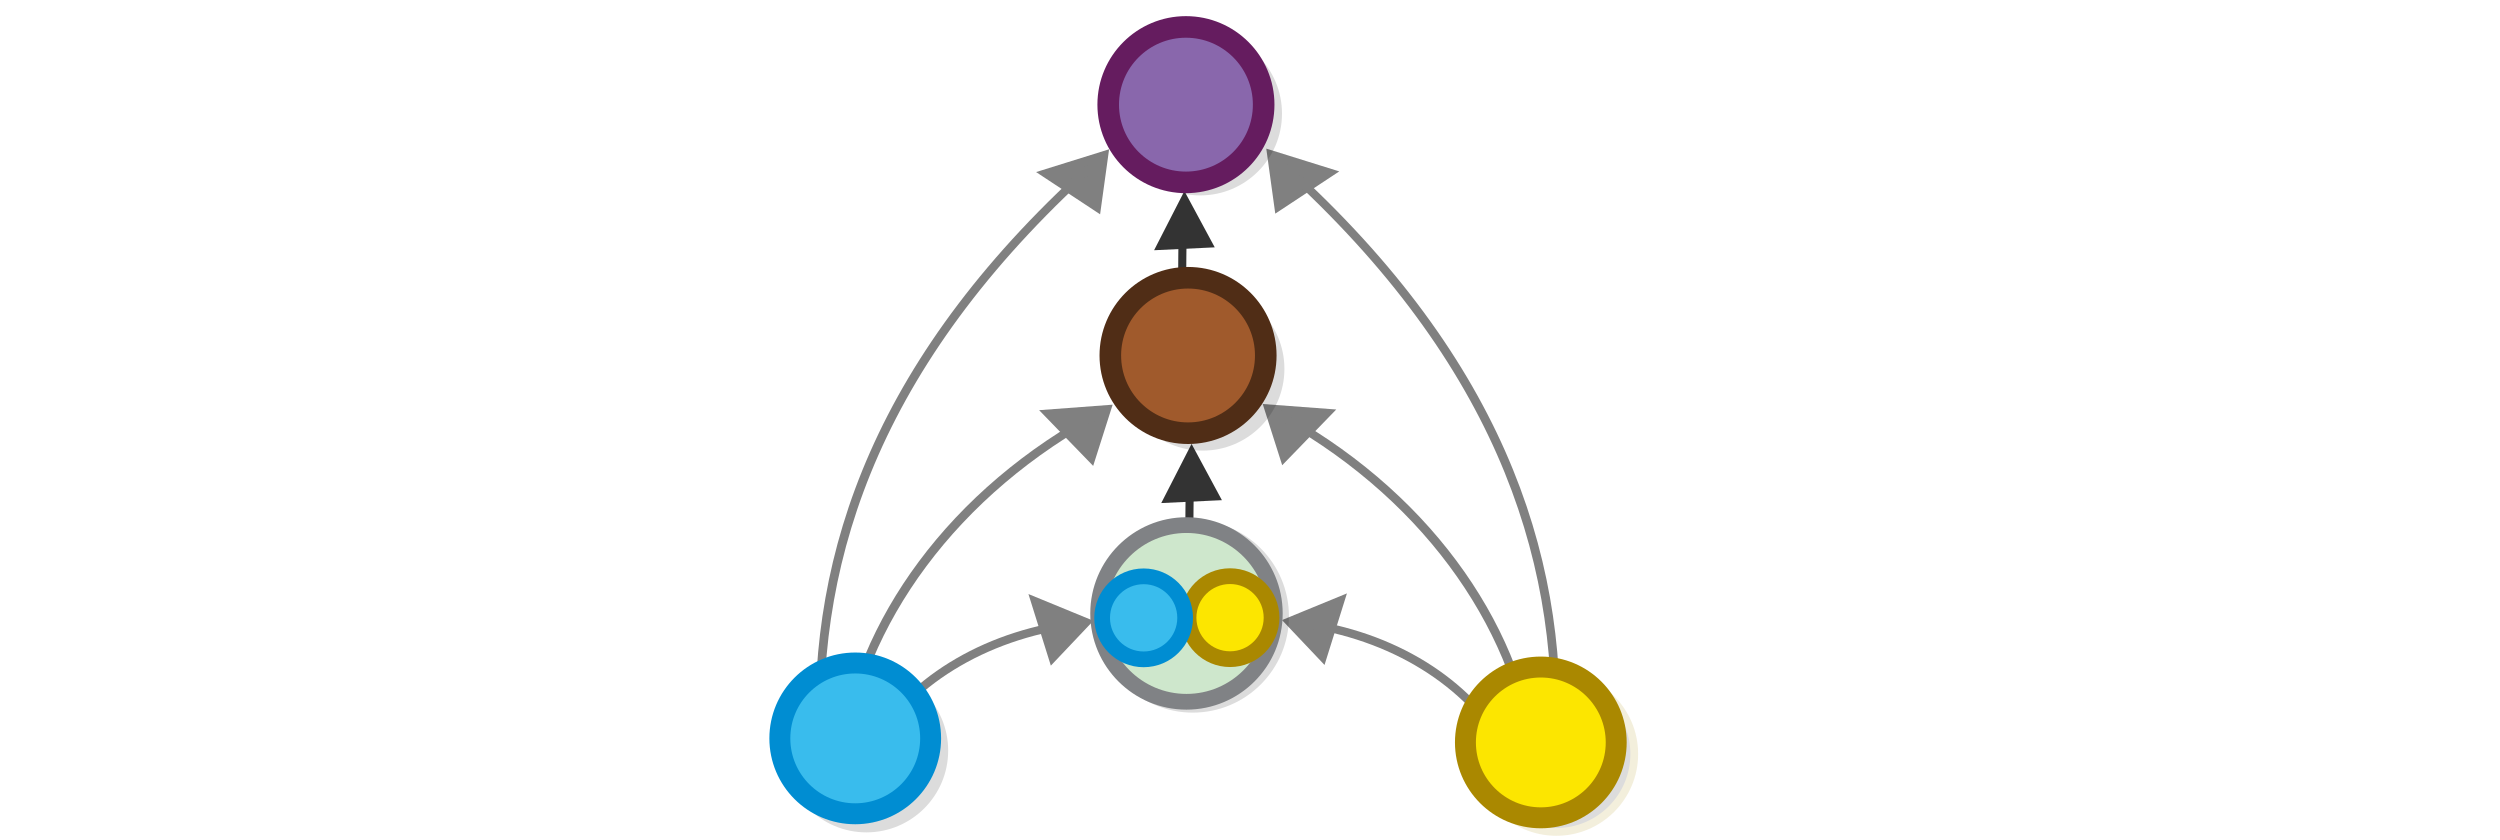
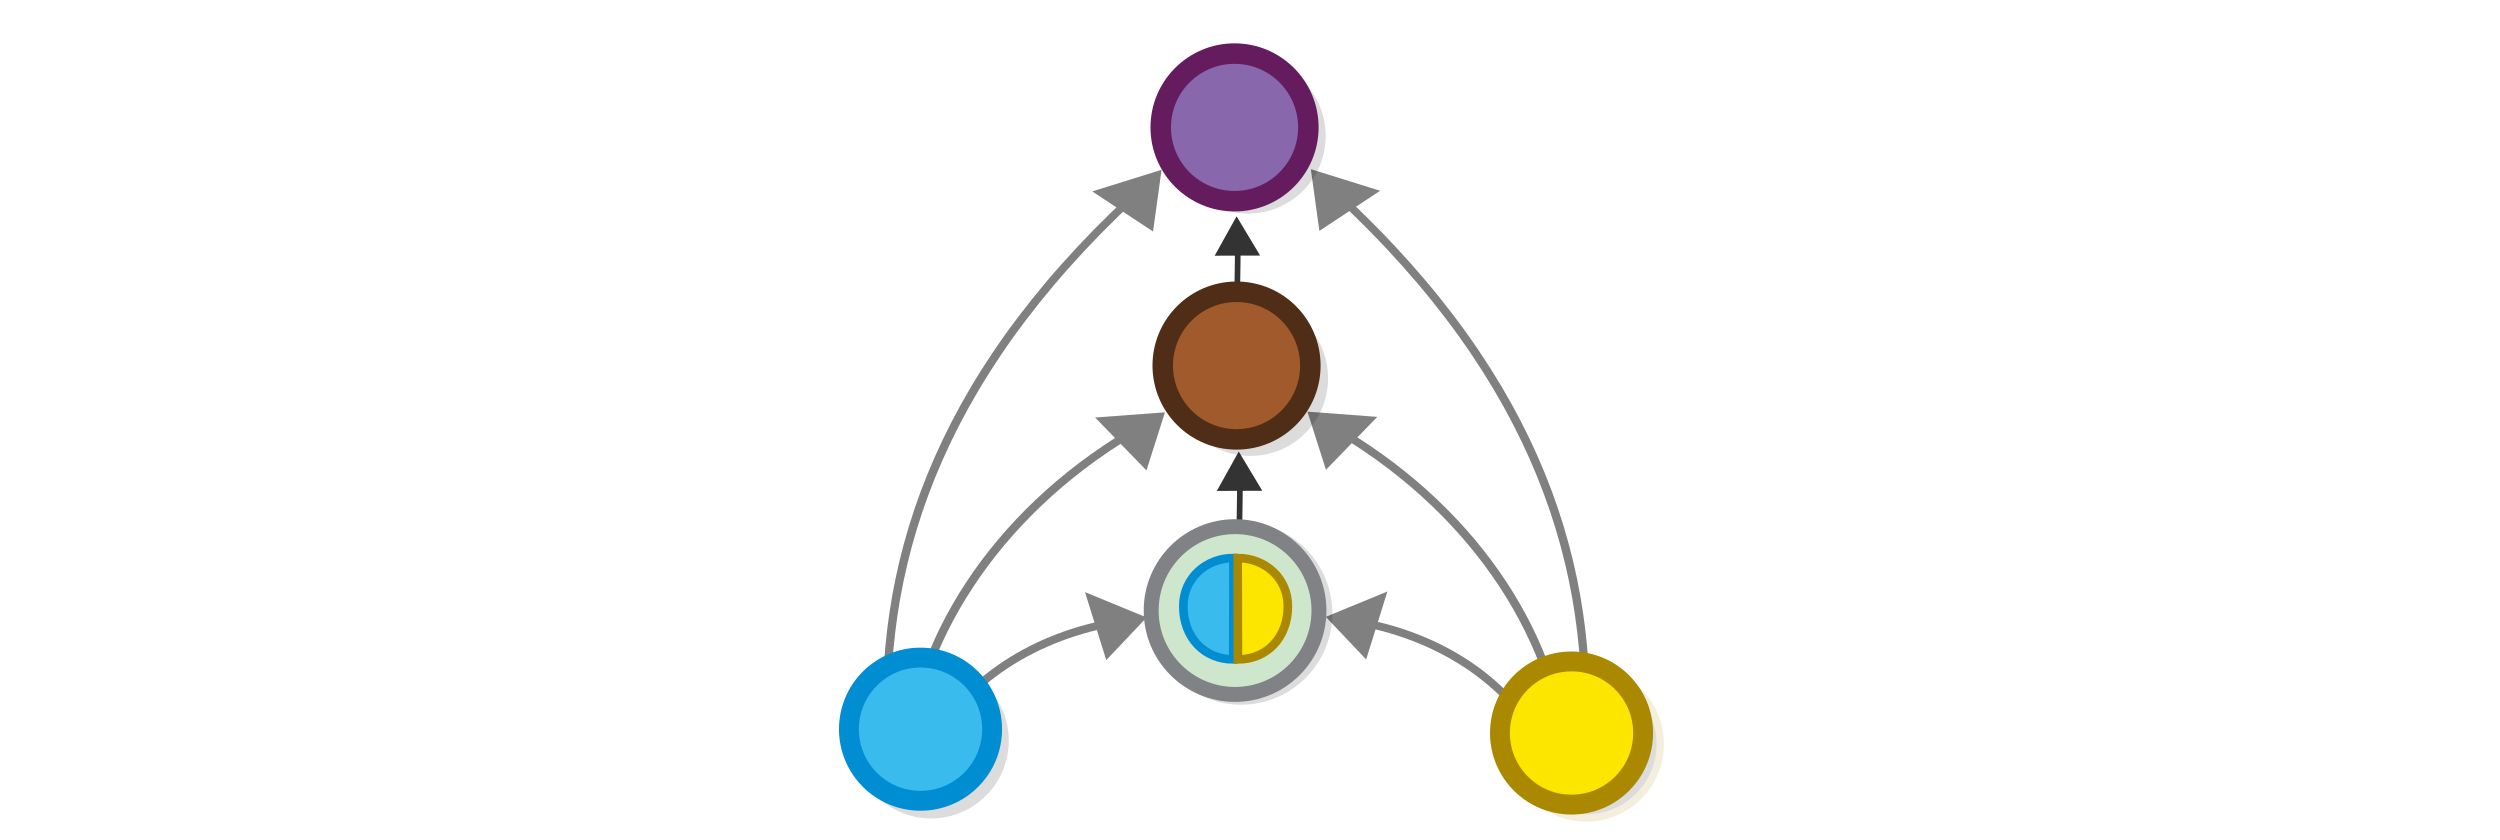
<svg xmlns="http://www.w3.org/2000/svg" viewBox="0 0 595.3 200" version="1.1" id="svg7627" width="595.3" height="200">
  <defs id="defs7631" />
-   <g style="display:inline;fill:#dddddd;stroke:#808080;stroke-width:6.389;stroke-miterlimit:10;stroke-dasharray:none;stroke-opacity:1" id="g1482-7-0-7-1-1-7-3-5-2-8-4-0-1-6-7-4" transform="matrix(-0.1086798,-0.06275168,-0.1124874,0.1925414,309.3673,8.55023)">
-     <g id="g25985-4-4-7-73-5-5" style="stroke:#808080;stroke-opacity:1" transform="translate(-10.18508,24.66739)">
-       <path style="fill:#838383;fill-opacity:1;stroke:#808080;stroke-width:30.028;stroke-linecap:butt;stroke-linejoin:miter;stroke-dasharray:none;stroke-opacity:1" d="m -609.369,524.31 14.418,-35.426 36.643,26.903 z" id="path3233-5-4-8-4-4-1-3-8-2-6-3-2" />
-       <path style="fill:none;stroke:#808080;stroke-width:9.112;stroke-opacity:1;paint-order:markers fill stroke" id="path1480-1-3-3-3-9-1-6-0-7-2-0-7-7-5-5-5" d="m -1000.833,520.831 c 130.904,-39.466 299.599,-40.161 461.261,-0.023" />
+   <g style="display:inline;fill:#dddddd;stroke:#808080;stroke-width:6.389;stroke-miterlimit:10;stroke-dasharray:none;stroke-opacity:1" id="g1482-7-0-7-1-1-7-3-5-2-8-4-0-1-6-7-4-3" transform="matrix(-0.1032008,-0.0595881,-0.1068164,0.1828345,319.5821,14.79137)">
+     <g id="g25985-4-4-7-73-5-5-67" style="stroke:#808080;stroke-opacity:1" transform="translate(-10.18508,24.66739)">
+       <path style="fill:#838383;fill-opacity:1;stroke:#808080;stroke-width:30.028;stroke-linecap:butt;stroke-linejoin:miter;stroke-dasharray:none;stroke-opacity:1" d="m -609.369,524.31 14.418,-35.426 36.643,26.903 z" id="path3233-5-4-8-4-4-1-3-8-2-6-3-2-5" />
+       <path style="fill:none;stroke:#808080;stroke-width:9.112;stroke-opacity:1;paint-order:markers fill stroke" id="path1480-1-3-3-3-9-1-6-0-7-2-0-7-7-5-5-5-3" d="m -1000.833,520.831 c 130.904,-39.466 299.599,-40.161 461.261,-0.023" />
    </g>
  </g>
-   <g style="display:inline;fill:#4d4d4d;stroke:#333333;stroke-width:6.389;stroke-miterlimit:10;stroke-dasharray:none;stroke-opacity:1" id="g1482-7-0-7-1-1-7-3-5-2-8-4-0-1-6-7-4-5" transform="matrix(-0.1086798,-0.06275168,-0.1124874,0.1925414,284.0482,52.54445)">
-     <g id="g25985-4-4-7-73-5-5-6" style="fill:#4d4d4d;stroke:#333333;stroke-opacity:1" transform="matrix(0.3228168,-0.5077109,1.603028,0.3136087,-631.5582,-444.3211)">
-       <path style="fill:#4d4d4d;fill-opacity:1;stroke:#333333;stroke-width:30.028;stroke-linecap:butt;stroke-linejoin:miter;stroke-dasharray:none;stroke-opacity:1" d="m -609.369,524.31 11.414,-26.609 39.648,18.086 z" id="path3233-5-4-8-4-4-1-3-8-2-6-3-2-29" />
-       <path style="fill:#4d4d4d;stroke:#333333;stroke-width:9.112;stroke-opacity:1;paint-order:markers fill stroke" id="path1480-1-3-3-3-9-1-6-0-7-2-0-7-7-5-5-5-1" d="m -940.181,482.22 c 89.295,6.619 293.473,28.506 400.609,38.588" />
+   <g style="display:inline;fill:#dddddd;stroke:#808080;stroke-width:6.389;stroke-miterlimit:10;stroke-dasharray:none;stroke-opacity:1" id="g1482-7-0-7-1-1-7-3-5-2-8-4-0-1-6-7-8-4-5" transform="matrix(-0.06998069,-0.1029896,-0.1848499,0.1193286,375.7309,-22.2178)">
+     <g id="g25985-4-4-7-73-5-9-7-6" style="stroke:#808080;stroke-opacity:1" transform="translate(-10.18508,24.66739)">
+       <path style="fill:#838383;fill-opacity:1;stroke:#808080;stroke-width:30.028;stroke-linecap:butt;stroke-linejoin:miter;stroke-dasharray:none;stroke-opacity:1" d="m -609.369,524.31 14.418,-35.426 36.643,26.903 z" id="path3233-5-4-8-4-4-1-3-8-2-6-3-7-4-2" />
+       <path style="fill:none;stroke:#808080;stroke-width:9.112;stroke-opacity:1;paint-order:markers fill stroke" id="path1480-1-3-3-3-9-1-6-0-7-2-0-7-7-5-5-3-4-9" d="m -1322.925,497.487 c 218.705,-61.996 512.646,-58.68 783.353,23.32" />
    </g>
  </g>
-   <g style="display:inline;fill:#4d4d4d;stroke:#333333;stroke-width:6.389;stroke-miterlimit:10;stroke-dasharray:none;stroke-opacity:1" id="g1482-7-0-7-1-1-7-3-5-2-8-4-0-1-6-7-4-5-2" transform="matrix(-0.1086798,-0.06275168,-0.1124874,0.1925414,285.7541,112.7465)">
-     <g id="g25985-4-4-7-73-5-5-6-7" style="fill:#4d4d4d;stroke:#333333;stroke-opacity:1" transform="matrix(0.3228168,-0.5077109,1.603028,0.3136087,-631.5582,-444.3211)">
-       <path style="fill:#4d4d4d;fill-opacity:1;stroke:#333333;stroke-width:30.028;stroke-linecap:butt;stroke-linejoin:miter;stroke-dasharray:none;stroke-opacity:1" d="m -609.369,524.31 11.414,-26.609 39.648,18.086 z" id="path3233-5-4-8-4-4-1-3-8-2-6-3-2-29-0" />
-       <path style="fill:#4d4d4d;stroke:#333333;stroke-width:9.112;stroke-opacity:1;paint-order:markers fill stroke" id="path1480-1-3-3-3-9-1-6-0-7-2-0-7-7-5-5-5-1-9" d="m -940.181,482.22 c 89.295,6.619 293.473,28.506 400.609,38.588" />
+   <g style="display:inline;fill:#dddddd;stroke:#808080;stroke-width:6.389;stroke-miterlimit:10;stroke-dasharray:none;stroke-opacity:1" id="g1482-7-0-7-1-1-7-3-5-2-8-4-0-1-6-7-8-4-6-9" transform="matrix(0.09719141,-0.07783309,-0.1334417,-0.1749346,593.3263,69.54514)">
+     <g id="g25985-4-4-7-73-5-9-7-8-3-2" style="display:inline;fill:#4d4d4d;stroke:#333333;stroke-width:6.389;stroke-miterlimit:10;stroke-dasharray:none;stroke-opacity:1" transform="matrix(0.5255415,0.2434783,-0.7602149,0.5458412,-1153.399,752.547)">
+       <path style="fill:#4d4d4d;fill-opacity:1;stroke:#333333;stroke-width:30.028;stroke-linecap:butt;stroke-linejoin:miter;stroke-dasharray:none;stroke-opacity:1" d="m -609.369,524.31 13.004,-29.446 38.057,20.923 z" id="path3233-5-4-8-4-4-1-3-8-2-6-3-7-4-8-1-0" />
+       <path style="fill:#4d4d4d;stroke:#333333;stroke-width:9.112;stroke-opacity:1;paint-order:markers fill stroke" id="path1480-1-3-3-3-9-1-6-0-7-2-0-7-7-5-5-3-4-4-4-6" d="m -740.475,493.539 c 33.671,5.048 182.777,20.069 200.903,27.269" />
    </g>
  </g>
-   <g style="display:inline;fill:#dddddd;stroke:#808080;stroke-width:6.389;stroke-miterlimit:10;stroke-dasharray:none;stroke-opacity:1" id="g1482-7-0-7-1-1-7-3-5-2-8-4-0-1-6-7-8-4" transform="matrix(-0.07369601,-0.1084574,-0.1946638,0.1256638,368.4971,-30.4238)">
-     <g id="g25985-4-4-7-73-5-9-7" style="stroke:#808080;stroke-opacity:1" transform="translate(-10.18508,24.66739)">
-       <path style="fill:#838383;fill-opacity:1;stroke:#808080;stroke-width:30.028;stroke-linecap:butt;stroke-linejoin:miter;stroke-dasharray:none;stroke-opacity:1" d="m -609.369,524.31 14.418,-35.426 36.643,26.903 z" id="path3233-5-4-8-4-4-1-3-8-2-6-3-7-4" />
-       <path style="fill:none;stroke:#808080;stroke-width:9.112;stroke-opacity:1;paint-order:markers fill stroke" id="path1480-1-3-3-3-9-1-6-0-7-2-0-7-7-5-5-3-4" d="m -1322.925,497.487 c 218.705,-61.996 512.646,-58.68 783.353,23.32" />
+   <g style="display:inline;fill:#dddddd;stroke:#808080;stroke-width:6.389;stroke-miterlimit:10;stroke-dasharray:none;stroke-opacity:1" id="g1482-7-0-7-1-1-7-3-5-2-8-4-0-1-6-7-8-4-6-9-3" transform="matrix(0.09719141,-0.07783309,-0.1334417,-0.1749346,593.837,125.5543)">
+     <g id="g25985-4-4-7-73-5-9-7-8-3-2-5" style="display:inline;fill:#4d4d4d;stroke:#333333;stroke-width:6.389;stroke-miterlimit:10;stroke-dasharray:none;stroke-opacity:1" transform="matrix(0.5255415,0.2434783,-0.7602149,0.5458412,-1153.399,752.547)">
+       <path style="fill:#4d4d4d;fill-opacity:1;stroke:#333333;stroke-width:30.028;stroke-linecap:butt;stroke-linejoin:miter;stroke-dasharray:none;stroke-opacity:1" d="m -609.369,524.31 13.004,-29.446 38.057,20.923 z" id="path3233-5-4-8-4-4-1-3-8-2-6-3-7-4-8-1-0-6" />
+       <path style="fill:#4d4d4d;stroke:#333333;stroke-width:9.112;stroke-opacity:1;paint-order:markers fill stroke" id="path1480-1-3-3-3-9-1-6-0-7-2-0-7-7-5-5-3-4-4-4-6-2" d="m -740.475,493.539 c 33.671,5.048 182.777,20.069 200.903,27.269" />
    </g>
  </g>
-   <g style="display:inline;fill:#dddddd;stroke:#808080;stroke-width:6.389;stroke-miterlimit:10;stroke-dasharray:none;stroke-opacity:1" id="g1482-7-0-7-1-1-7-3-5-2-8-4-0-1-6-7-8-1-3" transform="matrix(-0.0553349,-0.124389,-0.2175049,0.07807802,391.6426,-73.54851)">
-     <g id="g25985-4-4-7-73-5-9-2-0" style="stroke:#808080;stroke-opacity:1" transform="translate(-10.18508,24.66739)">
-       <path style="fill:#838383;fill-opacity:1;stroke:#808080;stroke-width:30.028;stroke-linecap:butt;stroke-linejoin:miter;stroke-dasharray:none;stroke-opacity:1" d="m -609.369,524.31 14.418,-35.426 36.643,26.903 z" id="path3233-5-4-8-4-4-1-3-8-2-6-3-7-9-7" />
-       <path style="fill:none;stroke:#808080;stroke-width:9.112;stroke-opacity:1;paint-order:markers fill stroke" id="path1480-1-3-3-3-9-1-6-0-7-2-0-7-7-5-5-3-3-8" d="m -1671.653,501.273 c 308.188,-86.494 674.236,-107.918 1132.081,19.534" />
+   <g style="display:inline;fill:#dddddd;stroke:#808080;stroke-width:6.389;stroke-miterlimit:10;stroke-dasharray:none;stroke-opacity:1" id="g1482-7-0-7-1-1-7-3-5-2-8-4-0-1-6-7-8-1-3-1" transform="matrix(-0.05254523,-0.118118,-0.2065395,0.07414177,397.7095,-63.16844)">
+     <g id="g25985-4-4-7-73-5-9-2-0-2" style="stroke:#808080;stroke-opacity:1" transform="translate(-10.18508,24.66739)">
+       <path style="fill:#838383;fill-opacity:1;stroke:#808080;stroke-width:30.028;stroke-linecap:butt;stroke-linejoin:miter;stroke-dasharray:none;stroke-opacity:1" d="m -609.369,524.31 14.418,-35.426 36.643,26.903 z" id="path3233-5-4-8-4-4-1-3-8-2-6-3-7-9-7-7" />
+       <path style="fill:none;stroke:#808080;stroke-width:9.112;stroke-opacity:1;paint-order:markers fill stroke" id="path1480-1-3-3-3-9-1-6-0-7-2-0-7-7-5-5-3-3-8-0" d="m -1671.653,501.273 c 308.188,-86.494 674.236,-107.918 1132.081,19.534" />
    </g>
  </g>
-   <g style="display:inline;fill:#dddddd;stroke:#808080;stroke-width:6.389;stroke-miterlimit:10;stroke-dasharray:none;stroke-opacity:1" id="g1482-7-0-7-1-1-7-3-5-2-8-4-0-1-6-7-4-9" transform="matrix(0.1086798,-0.06275168,0.1124874,0.1925414,256.2552,8.71008)">
-     <g id="g25985-4-4-7-73-5-5-1" style="stroke:#808080;stroke-opacity:1" transform="translate(-10.18508,24.66739)">
-       <path style="fill:#838383;fill-opacity:1;stroke:#808080;stroke-width:30.028;stroke-linecap:butt;stroke-linejoin:miter;stroke-dasharray:none;stroke-opacity:1" d="m -609.369,524.31 14.418,-35.426 36.643,26.903 z" id="path3233-5-4-8-4-4-1-3-8-2-6-3-2-2" />
-       <path style="fill:none;stroke:#808080;stroke-width:9.112;stroke-opacity:1;paint-order:markers fill stroke" id="path1480-1-3-3-3-9-1-6-0-7-2-0-7-7-5-5-5-7" d="m -1000.833,520.831 c 130.904,-39.466 299.599,-40.161 461.261,-0.023" />
+   <g style="display:inline;fill:#dddddd;stroke:#808080;stroke-width:6.389;stroke-miterlimit:10;stroke-dasharray:none;stroke-opacity:1" id="g1482-7-0-7-1-1-7-3-5-2-8-4-0-1-6-7-4-9-9" transform="matrix(0.1032008,-0.0595881,0.1068164,0.1828345,269.1476,14.94317)">
+     <g id="g25985-4-4-7-73-5-5-1-3" style="stroke:#808080;stroke-opacity:1" transform="translate(-10.18508,24.66739)">
+       <path style="fill:#838383;fill-opacity:1;stroke:#808080;stroke-width:30.028;stroke-linecap:butt;stroke-linejoin:miter;stroke-dasharray:none;stroke-opacity:1" d="m -609.369,524.31 14.418,-35.426 36.643,26.903 z" id="path3233-5-4-8-4-4-1-3-8-2-6-3-2-2-6" />
+       <path style="fill:none;stroke:#808080;stroke-width:9.112;stroke-opacity:1;paint-order:markers fill stroke" id="path1480-1-3-3-3-9-1-6-0-7-2-0-7-7-5-5-5-7-0" d="m -1000.833,520.831 c 130.904,-39.466 299.599,-40.161 461.261,-0.023" />
    </g>
  </g>
-   <g style="display:inline;fill:#dddddd;stroke:#808080;stroke-width:6.389;stroke-miterlimit:10;stroke-dasharray:none;stroke-opacity:1" id="g1482-7-0-7-1-1-7-3-5-2-8-4-0-1-6-7-8-4-0" transform="matrix(0.07369601,-0.1084574,0.1946638,0.1256638,197.1255,-30.26395)">
-     <g id="g25985-4-4-7-73-5-9-7-9" style="stroke:#808080;stroke-opacity:1" transform="translate(-10.18508,24.66739)">
-       <path style="fill:#838383;fill-opacity:1;stroke:#808080;stroke-width:30.028;stroke-linecap:butt;stroke-linejoin:miter;stroke-dasharray:none;stroke-opacity:1" d="m -609.369,524.31 14.418,-35.426 36.643,26.903 z" id="path3233-5-4-8-4-4-1-3-8-2-6-3-7-4-3" />
-       <path style="fill:none;stroke:#808080;stroke-width:9.112;stroke-opacity:1;paint-order:markers fill stroke" id="path1480-1-3-3-3-9-1-6-0-7-2-0-7-7-5-5-3-4-6" d="m -1322.925,497.487 c 218.705,-61.996 512.646,-58.68 783.353,23.32" />
+   <g style="display:inline;fill:#dddddd;stroke:#808080;stroke-width:6.389;stroke-miterlimit:10;stroke-dasharray:none;stroke-opacity:1" id="g1482-7-0-7-1-1-7-3-5-2-8-4-0-1-6-7-8-4-0-6" transform="matrix(0.06998069,-0.1029896,0.1848499,0.1193286,212.9989,-22.06603)">
+     <g id="g25985-4-4-7-73-5-9-7-9-2" style="stroke:#808080;stroke-opacity:1" transform="translate(-10.18508,24.66739)">
+       <path style="fill:#838383;fill-opacity:1;stroke:#808080;stroke-width:30.028;stroke-linecap:butt;stroke-linejoin:miter;stroke-dasharray:none;stroke-opacity:1" d="m -609.369,524.31 14.418,-35.426 36.643,26.903 z" id="path3233-5-4-8-4-4-1-3-8-2-6-3-7-4-3-6" />
+       <path style="fill:none;stroke:#808080;stroke-width:9.112;stroke-opacity:1;paint-order:markers fill stroke" id="path1480-1-3-3-3-9-1-6-0-7-2-0-7-7-5-5-3-4-6-1" d="m -1322.925,497.487 c 218.705,-61.996 512.646,-58.68 783.353,23.32" />
    </g>
  </g>
-   <g style="display:inline;fill:#dddddd;stroke:#808080;stroke-width:6.389;stroke-miterlimit:10;stroke-dasharray:none;stroke-opacity:1" id="g1482-7-0-7-1-1-7-3-5-2-8-4-0-1-6-7-8-1-3-0" transform="matrix(0.0553349,-0.124389,0.2175049,0.07807802,173.98,-73.38866)">
-     <g id="g25985-4-4-7-73-5-9-2-0-6" style="stroke:#808080;stroke-opacity:1" transform="translate(-10.18508,24.66739)">
-       <path style="fill:#838383;fill-opacity:1;stroke:#808080;stroke-width:30.028;stroke-linecap:butt;stroke-linejoin:miter;stroke-dasharray:none;stroke-opacity:1" d="m -609.369,524.31 14.418,-35.426 36.643,26.903 z" id="path3233-5-4-8-4-4-1-3-8-2-6-3-7-9-7-2" />
-       <path style="fill:none;stroke:#808080;stroke-width:9.112;stroke-opacity:1;paint-order:markers fill stroke" id="path1480-1-3-3-3-9-1-6-0-7-2-0-7-7-5-5-3-3-8-6" d="m -1671.653,501.273 c 308.188,-86.494 674.236,-107.918 1132.081,19.534" />
+   <g style="display:inline;fill:#dddddd;stroke:#808080;stroke-width:6.389;stroke-miterlimit:10;stroke-dasharray:none;stroke-opacity:1" id="g1482-7-0-7-1-1-7-3-5-2-8-4-0-1-6-7-8-1-3-0-8" transform="matrix(0.05254523,-0.118118,0.2065395,0.07414177,191.0202,-63.01663)">
+     <g id="g25985-4-4-7-73-5-9-2-0-6-7" style="stroke:#808080;stroke-opacity:1" transform="translate(-10.18508,24.66739)">
+       <path style="fill:#838383;fill-opacity:1;stroke:#808080;stroke-width:30.028;stroke-linecap:butt;stroke-linejoin:miter;stroke-dasharray:none;stroke-opacity:1" d="m -609.369,524.31 14.418,-35.426 36.643,26.903 z" id="path3233-5-4-8-4-4-1-3-8-2-6-3-7-9-7-2-9" />
+       <path style="fill:none;stroke:#808080;stroke-width:9.112;stroke-opacity:1;paint-order:markers fill stroke" id="path1480-1-3-3-3-9-1-6-0-7-2-0-7-7-5-5-3-3-8-6-2" d="m -1671.653,501.273 c 308.188,-86.494 674.236,-107.918 1132.081,19.534" />
    </g>
  </g>
-   <g id="g5945" transform="matrix(0.4510094,0,0,0.4510094,146.8145,70.64648)" style="stroke-width:8.306;stroke-dasharray:none">
-     <circle r="46.642" cy="-168.809" cx="304.205" stroke-miterlimit="10" opacity="0.14" stroke="#000000" stroke-width="4.842" id="circle6116" transform="scale(1,-1)" style="stroke-width:8.306;stroke-dasharray:none" />
-     <circle r="46.642" cy="-167.238" cx="300.903" stroke-miterlimit="10" fill="#cee7cc" stroke="#808285" stroke-width="4.842" id="circle6118" transform="scale(1,-1)" style="stroke-width:8.306;stroke-dasharray:none" />
-     <circle fill="#fce600" stroke="#ffdd00" stroke-width="6.088" stroke-miterlimit="10" cx="323.902" cy="169.469" id="circle85875-6" r="21.916" style="stroke:#aa8800;stroke-width:8.306;stroke-dasharray:none" />
-     <circle fill="#39bced" stroke="#008dd2" stroke-width="6.088" stroke-miterlimit="10" cx="278.285" cy="169.558" r="21.916" id="circle85877-2" style="stroke-width:8.306;stroke-dasharray:none" />
+   <g id="g5945-0" transform="matrix(0.4282721,0,0,0.4282721,165.2242,73.75709)" style="stroke-width:8.306;stroke-dasharray:none">
+     <circle r="46.642" cy="-168.809" cx="304.205" stroke-miterlimit="10" opacity="0.14" stroke="#000000" stroke-width="4.842" id="circle6116-2" transform="scale(1,-1)" style="stroke-width:8.306;stroke-dasharray:none" />
+     <circle r="46.642" cy="-167.238" cx="300.903" stroke-miterlimit="10" fill="#cee7cc" stroke="#808285" stroke-width="4.842" id="circle6118-3" transform="scale(1,-1)" style="stroke-width:8.306;stroke-dasharray:none" />
  </g>
-   <circle cy="-87.828" cx="286.37" stroke-miterlimit="10" opacity="0.14" stroke="#000000" stroke-width="1.849" id="circle6124-9" r="18.55" transform="scale(1,-1)" />
-   <circle fill="#8967ac" stroke="#651c5f" stroke-width="5.141" stroke-miterlimit="10" cx="282.897" cy="84.646" id="circle85883-6" style="fill:#a05a2c;stroke:#502d16" r="18.508" />
-   <g id="g1111" transform="matrix(0.9503037,0,0,0.9503037,-47.61077,-575.4625)">
-     <circle cy="-634.029" cx="350.841" stroke-miterlimit="10" opacity="0.14" stroke="#000000" stroke-width="1.946" id="circle6124-2" transform="scale(1,-1)" r="19.52" />
-     <circle fill="#8967ac" stroke="#651c5f" stroke-width="5.41" stroke-miterlimit="10" cx="347.263" cy="631.78" id="circle85883" r="19.476" />
+   <circle cy="-90.072" cx="297.744" stroke-miterlimit="10" opacity="0.14" stroke="#000000" stroke-width="1.756" id="circle6124-9-7" r="17.615" transform="scale(1,-1)" />
+   <circle fill="#8967ac" stroke="#651c5f" stroke-width="4.882" stroke-miterlimit="10" cx="294.446" cy="87.051" id="circle85883-6-5" style="fill:#a05a2c;stroke:#502d16" r="17.575" />
+   <g id="g1111-9" transform="matrix(0.9023949,0,0,0.9023949,-19.39924,-539.7789)">
+     <circle cy="-634.029" cx="350.841" stroke-miterlimit="10" opacity="0.14" stroke="#000000" stroke-width="1.946" id="circle6124-2-2" transform="scale(1,-1)" r="19.52" />
+     <circle fill="#8967ac" stroke="#651c5f" stroke-width="5.41" stroke-miterlimit="10" cx="347.263" cy="631.78" id="circle85883-2" r="19.476" />
  </g>
-   <g id="g5935" transform="matrix(0.456233,0,0,0.456233,283.4863,141.3337)" style="stroke:#aa8800">
-     <circle r="40.659" cy="-83.752" cx="190.941" stroke-miterlimit="10" opacity="0.14" stroke="#000000" stroke-width="4.052" id="circle6124-3" transform="scale(1,-1)" style="stroke:#aa8800" />
-     <circle fill="#fce600" stroke="#ffdd00" stroke-width="10.93" stroke-miterlimit="10" cx="182.831" cy="77.709" id="circle85875" r="39.348" style="stroke:#aa8800" />
+   <g id="g5935-8" transform="matrix(0.4332324,0,0,0.4332324,295.0059,140.8807)" style="stroke:#aa8800">
+     <circle r="40.659" cy="-83.752" cx="190.941" stroke-miterlimit="10" opacity="0.14" stroke="#000000" stroke-width="4.052" id="circle6124-3-9" transform="scale(1,-1)" style="stroke:#aa8800" />
+     <circle fill="#fce600" stroke="#ffdd00" stroke-width="10.93" stroke-miterlimit="10" cx="182.831" cy="77.709" id="circle85875-7" r="39.348" style="stroke:#aa8800" />
  </g>
-   <g id="g5939" transform="matrix(0.456233,0,0,0.456233,9.168664,139.715)">
-     <circle r="40.659" cy="-85.519" cx="432.093" stroke-miterlimit="10" opacity="0.14" stroke="#000000" stroke-width="4.052" id="circle6124" transform="scale(1,-1)" />
-     <circle fill="#39bced" stroke="#008dd2" stroke-width="10.93" stroke-miterlimit="10" cx="426.273" cy="79.148" id="circle85877" r="39.348" />
+   <g id="g5939-3" transform="matrix(0.4332324,0,0,0.4332324,34.51771,139.3436)">
+     <circle r="40.659" cy="-85.519" cx="432.093" stroke-miterlimit="10" opacity="0.14" stroke="#000000" stroke-width="4.052" id="circle6124-6" transform="scale(1,-1)" />
+     <circle fill="#39bced" stroke="#008dd2" stroke-width="10.93" stroke-miterlimit="10" cx="426.273" cy="79.148" id="circle85877-1" r="39.348" />
  </g>
+   <path style="fill:#39bced;fill-opacity:1;stroke:#008dd2;stroke-width:2.061;stroke-linecap:butt;stroke-linejoin:miter;stroke-dasharray:none;stroke-opacity:1" d="m 293.658,157.016 c -6.866,0 -11.886,-5.192 -11.886,-12.654 0,-6.813 5.514,-11.486 11.947,-11.486 0,4.088 -0.061,24.139 -0.061,24.139 z" id="path3058-1" />
+   <path d="m 294.775,157.023 c 6.866,0 11.886,-5.192 11.886,-12.654 0,-6.813 -5.514,-11.486 -11.947,-11.486 0,4.088 0.061,24.139 0.061,24.139 z" style="fill:#fce600;fill-opacity:1;stroke:#aa8800;stroke-width:2.061;stroke-linecap:butt;stroke-linejoin:miter;stroke-dasharray:none;stroke-opacity:1" id="path3958-8" />
</svg>
